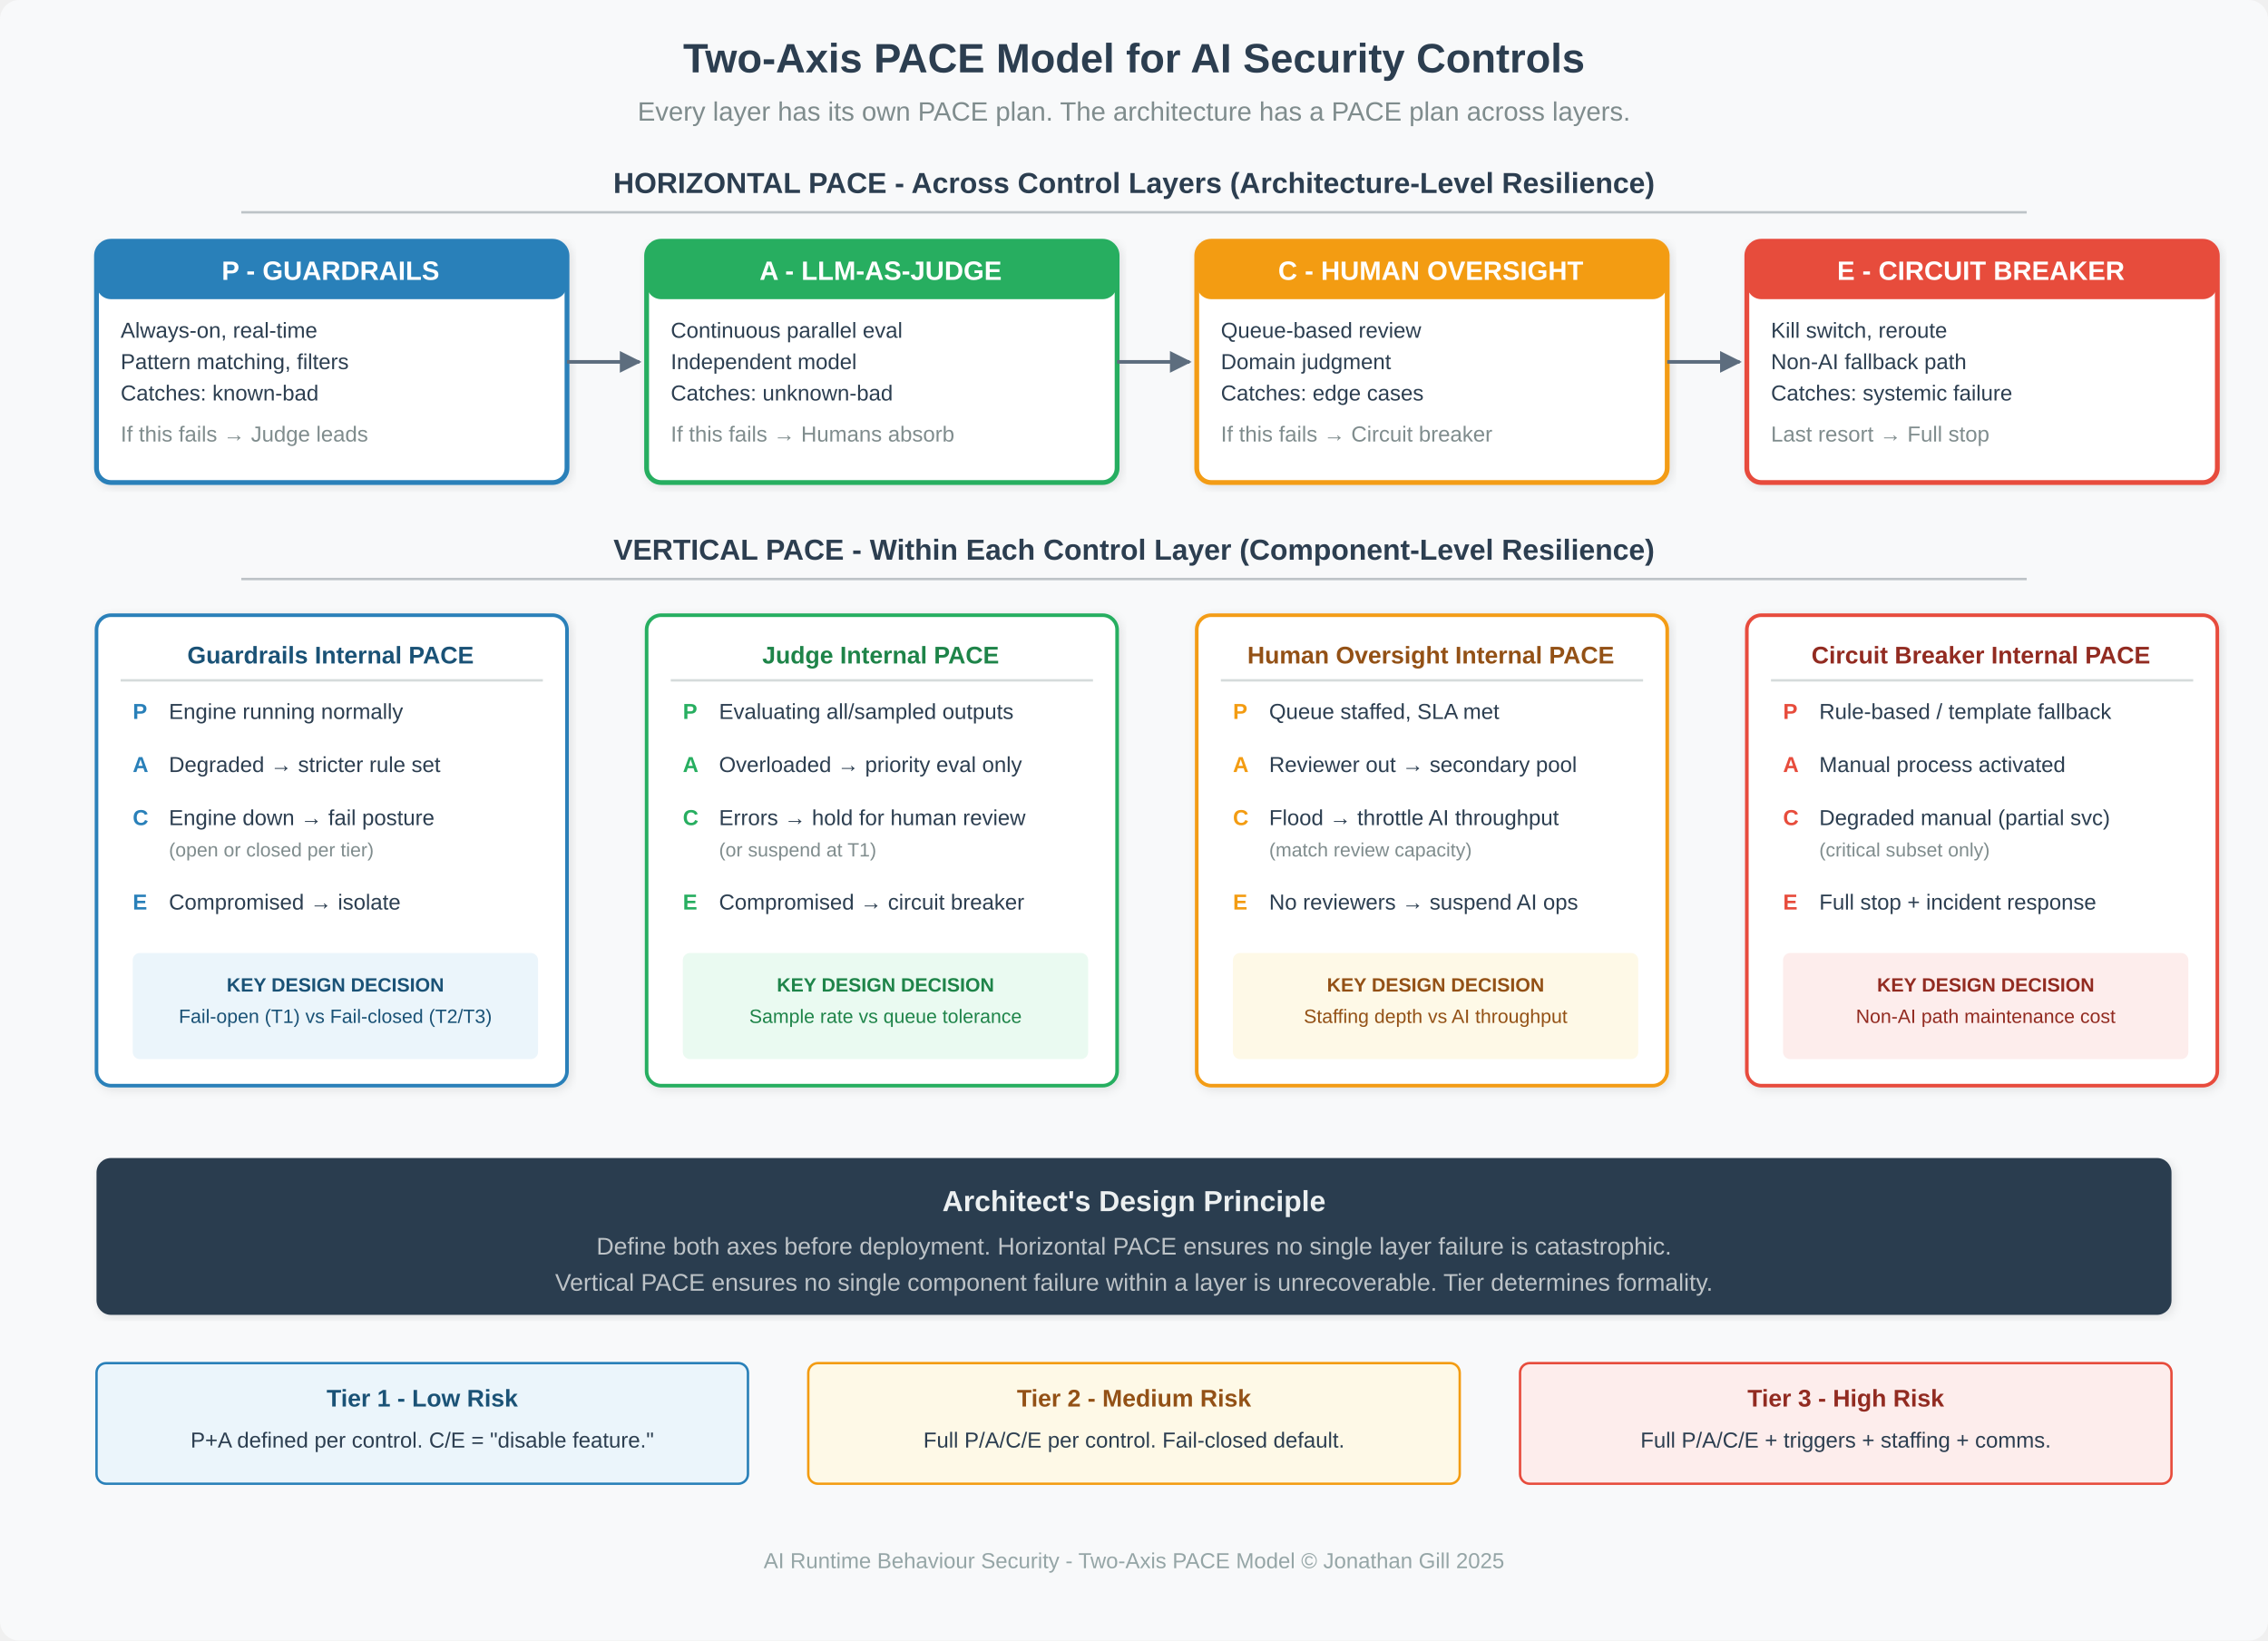
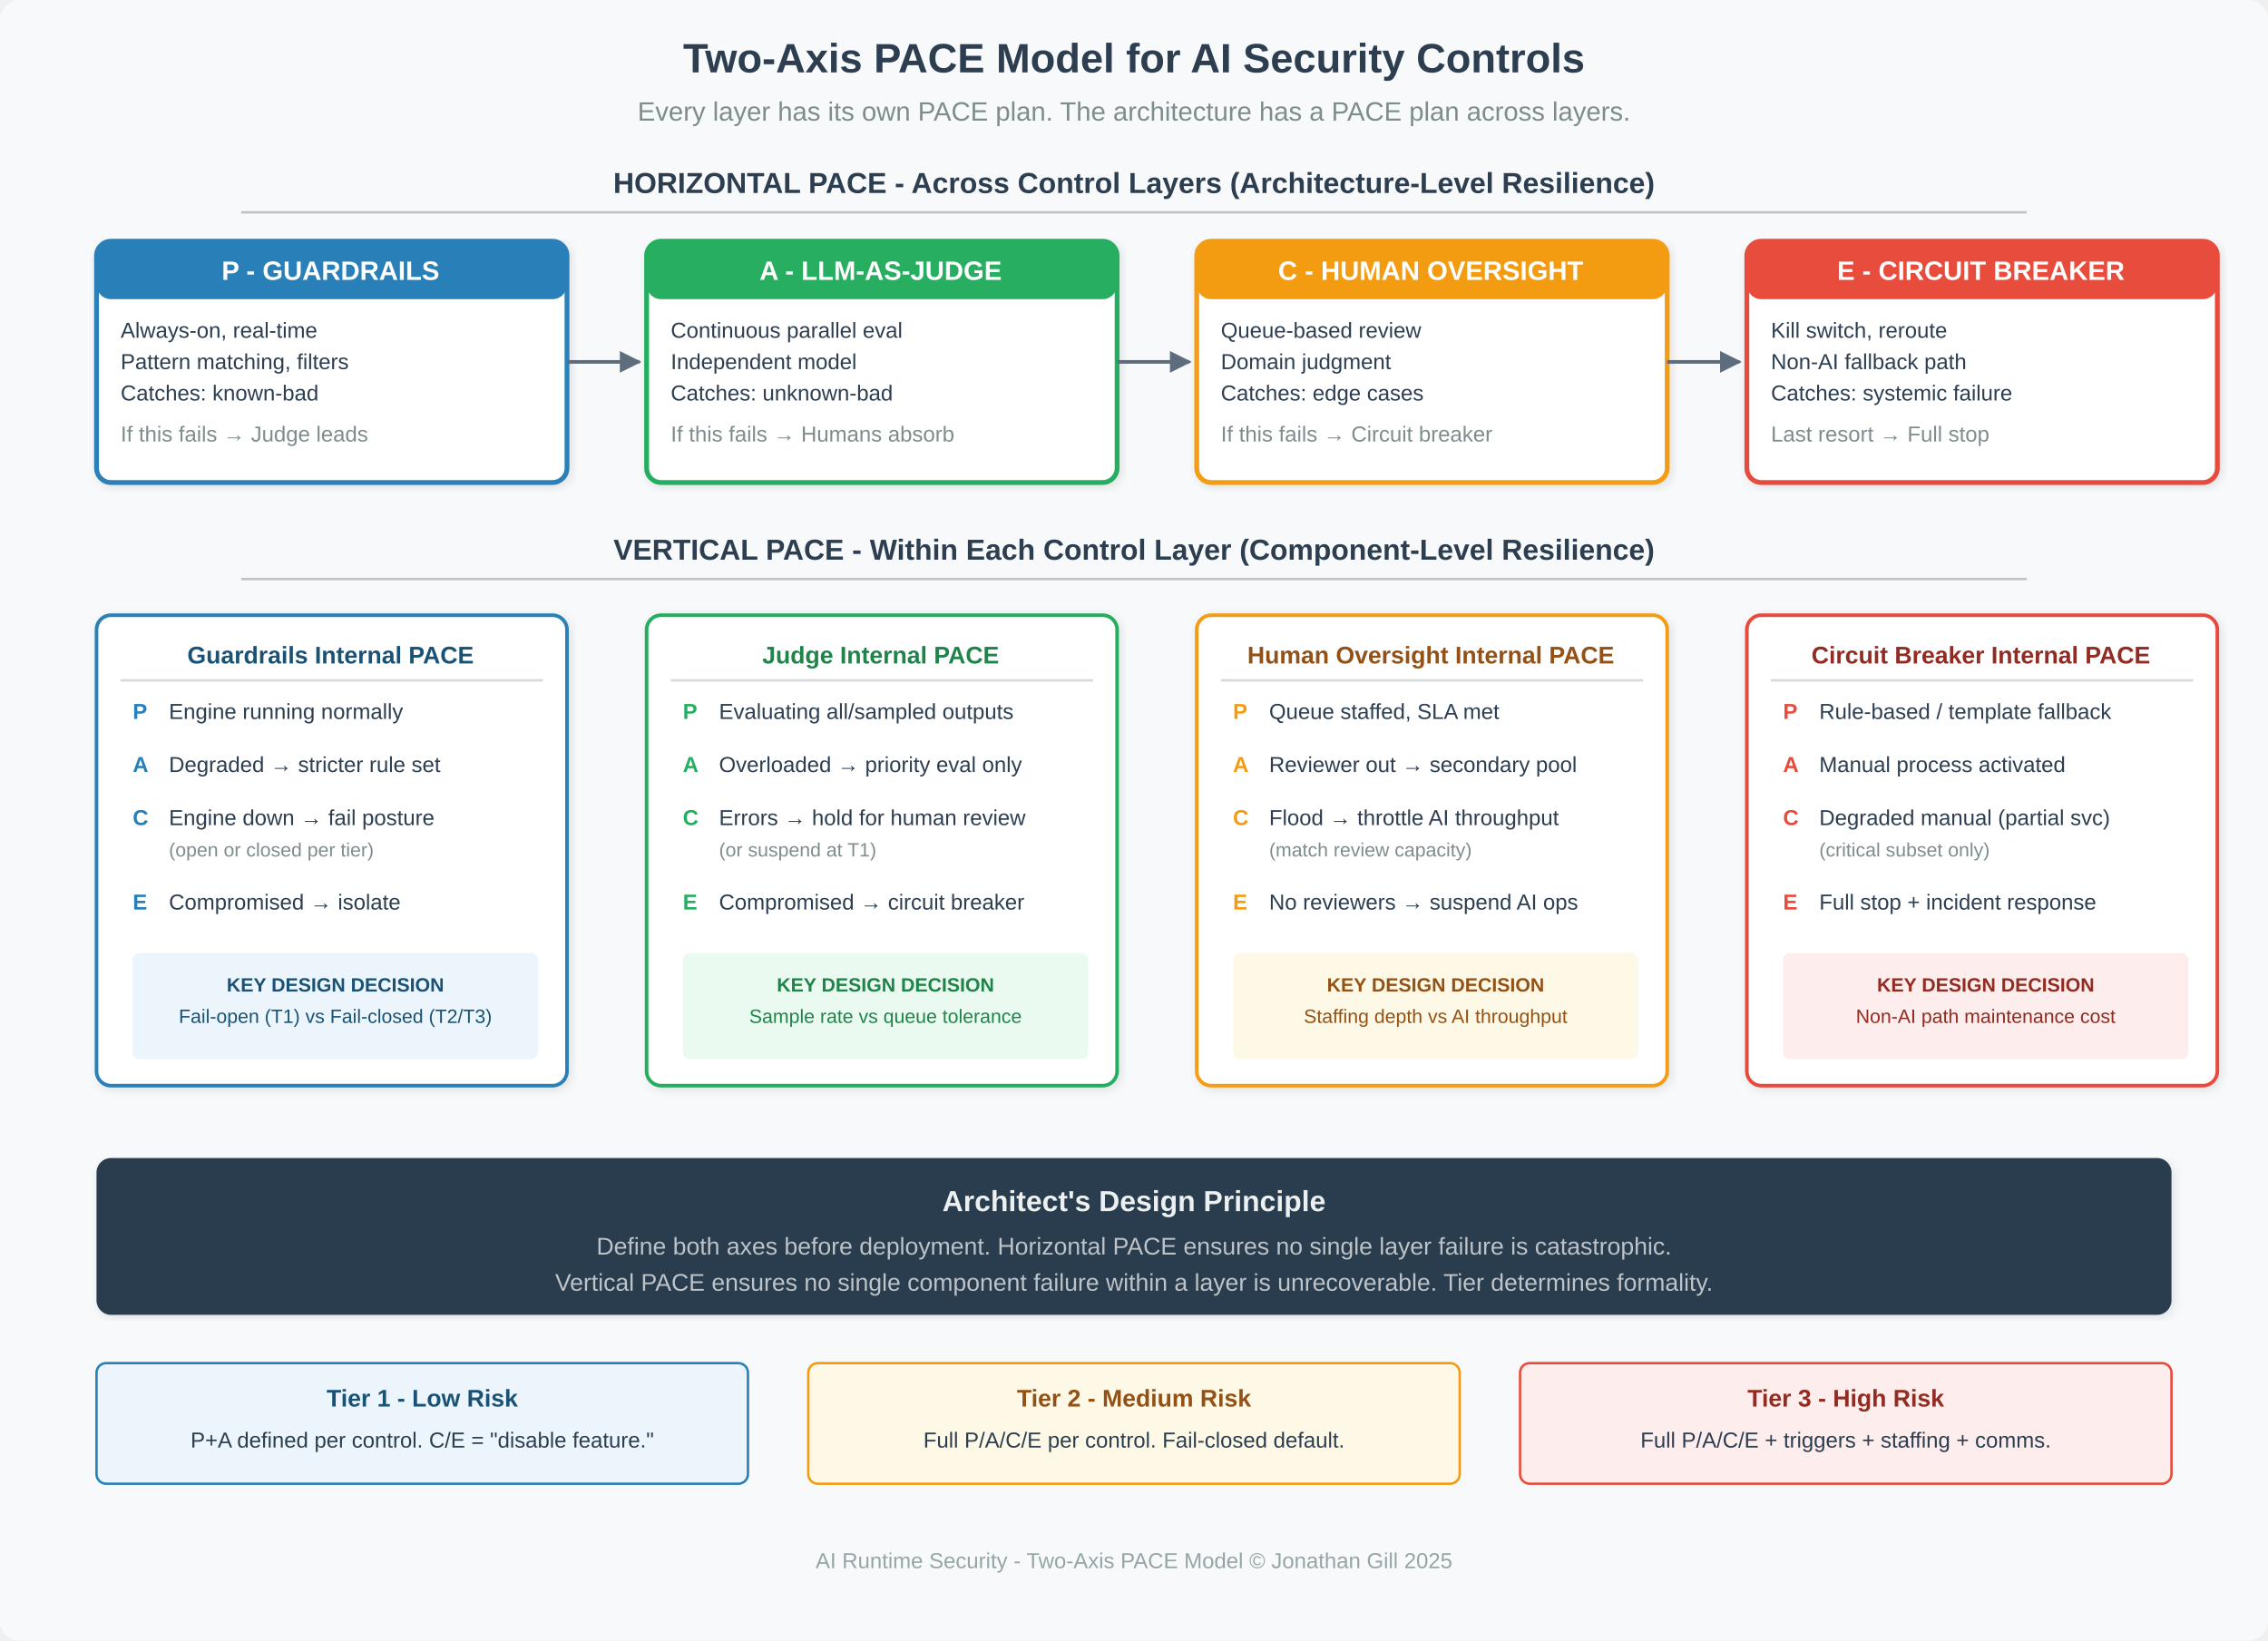
<svg xmlns="http://www.w3.org/2000/svg" width="940" height="680" viewBox="0 0 940 680" font-family="Arial, Helvetica, sans-serif">
  <defs>
    <filter id="shadow" x="-2%" y="-2%" width="104%" height="106%">
      <feDropShadow dx="1" dy="1" stdDeviation="2" flood-opacity="0.1" />
    </filter>
    <marker id="arrow" viewBox="0 0 10 10" refX="9" refY="5" markerWidth="6" markerHeight="6" orient="auto">
      <path d="M 0 0 L 10 5 L 0 10 z" fill="#5d6d7e" />
    </marker>
    <marker id="arrowDown" viewBox="0 0 10 10" refX="5" refY="9" markerWidth="6" markerHeight="6" orient="auto">
      <path d="M 0 0 L 10 5 L 0 10 z" fill="#5d6d7e" />
    </marker>
  </defs>
  <rect width="940" height="680" fill="#f8f9fa" rx="8" />
  <text x="470" y="30" text-anchor="middle" font-size="17" font-weight="bold" fill="#2c3e50">Two-Axis PACE Model for AI Security Controls</text>
  <text x="470" y="50" text-anchor="middle" font-size="11" fill="#7f8c8d">Every layer has its own PACE plan. The architecture has a PACE plan across layers.</text>
  <text x="470" y="80" text-anchor="middle" font-size="12" font-weight="bold" fill="#2c3e50">HORIZONTAL PACE - Across Control Layers (Architecture-Level Resilience)</text>
  <line x1="100" y1="88" x2="840" y2="88" stroke="#bdc3c7" stroke-width="1" />
  <rect x="40" y="100" width="195" height="100" rx="6" fill="#fff" stroke="#2980b9" stroke-width="2" filter="url(#shadow)" />
  <rect x="40" y="100" width="195" height="24" rx="6" fill="#2980b9" />
  <text x="137" y="116" text-anchor="middle" font-size="11" font-weight="bold" fill="#fff">P - GUARDRAILS</text>
  <text x="50" y="140" font-size="9" fill="#2c3e50">Always-on, real-time</text>
  <text x="50" y="153" font-size="9" fill="#2c3e50">Pattern matching, filters</text>
  <text x="50" y="166" font-size="9" fill="#2c3e50">Catches: known-bad</text>
  <text x="50" y="183" font-size="9" fill="#7f8c8d">If this fails → Judge leads</text>
  <line x1="235" y1="150" x2="265" y2="150" stroke="#5d6d7e" stroke-width="1.5" marker-end="url(#arrow)" />
  <rect x="268" y="100" width="195" height="100" rx="6" fill="#fff" stroke="#27ae60" stroke-width="2" filter="url(#shadow)" />
  <rect x="268" y="100" width="195" height="24" rx="6" fill="#27ae60" />
  <text x="365" y="116" text-anchor="middle" font-size="11" font-weight="bold" fill="#fff">A - LLM-AS-JUDGE</text>
  <text x="278" y="140" font-size="9" fill="#2c3e50">Continuous parallel eval</text>
  <text x="278" y="153" font-size="9" fill="#2c3e50">Independent model</text>
  <text x="278" y="166" font-size="9" fill="#2c3e50">Catches: unknown-bad</text>
  <text x="278" y="183" font-size="9" fill="#7f8c8d">If this fails → Humans absorb</text>
  <line x1="463" y1="150" x2="493" y2="150" stroke="#5d6d7e" stroke-width="1.5" marker-end="url(#arrow)" />
  <rect x="496" y="100" width="195" height="100" rx="6" fill="#fff" stroke="#f39c12" stroke-width="2" filter="url(#shadow)" />
  <rect x="496" y="100" width="195" height="24" rx="6" fill="#f39c12" />
  <text x="593" y="116" text-anchor="middle" font-size="11" font-weight="bold" fill="#fff">C - HUMAN OVERSIGHT</text>
  <text x="506" y="140" font-size="9" fill="#2c3e50">Queue-based review</text>
  <text x="506" y="153" font-size="9" fill="#2c3e50">Domain judgment</text>
  <text x="506" y="166" font-size="9" fill="#2c3e50">Catches: edge cases</text>
  <text x="506" y="183" font-size="9" fill="#7f8c8d">If this fails → Circuit breaker</text>
  <line x1="691" y1="150" x2="721" y2="150" stroke="#5d6d7e" stroke-width="1.5" marker-end="url(#arrow)" />
  <rect x="724" y="100" width="195" height="100" rx="6" fill="#fff" stroke="#e74c3c" stroke-width="2" filter="url(#shadow)" />
  <rect x="724" y="100" width="195" height="24" rx="6" fill="#e74c3c" />
  <text x="821" y="116" text-anchor="middle" font-size="11" font-weight="bold" fill="#fff">E - CIRCUIT BREAKER</text>
  <text x="734" y="140" font-size="9" fill="#2c3e50">Kill switch, reroute</text>
  <text x="734" y="153" font-size="9" fill="#2c3e50">Non-AI fallback path</text>
  <text x="734" y="166" font-size="9" fill="#2c3e50">Catches: systemic failure</text>
  <text x="734" y="183" font-size="9" fill="#7f8c8d">Last resort → Full stop</text>
  <text x="470" y="232" text-anchor="middle" font-size="12" font-weight="bold" fill="#2c3e50">VERTICAL PACE - Within Each Control Layer (Component-Level Resilience)</text>
  <line x1="100" y1="240" x2="840" y2="240" stroke="#bdc3c7" stroke-width="1" />
  <rect x="40" y="255" width="195" height="195" rx="6" fill="#fff" stroke="#2980b9" stroke-width="1.5" filter="url(#shadow)" />
  <text x="137" y="275" text-anchor="middle" font-size="10" font-weight="bold" fill="#1a5276">Guardrails Internal PACE</text>
  <line x1="50" y1="282" x2="225" y2="282" stroke="#d5dbdb" stroke-width="1" />
  <text x="55" y="298" font-size="9" font-weight="bold" fill="#2980b9">P</text>
  <text x="70" y="298" font-size="9" fill="#2c3e50">Engine running normally</text>
  <text x="55" y="320" font-size="9" font-weight="bold" fill="#2980b9">A</text>
  <text x="70" y="320" font-size="9" fill="#2c3e50">Degraded → stricter rule set</text>
  <text x="55" y="342" font-size="9" font-weight="bold" fill="#2980b9">C</text>
  <text x="70" y="342" font-size="9" fill="#2c3e50">Engine down → fail posture</text>
  <text x="70" y="355" font-size="8" fill="#7f8c8d">(open or closed per tier)</text>
  <text x="55" y="377" font-size="9" font-weight="bold" fill="#2980b9">E</text>
  <text x="70" y="377" font-size="9" fill="#2c3e50">Compromised → isolate</text>
  <rect x="55" y="395" width="168" height="44" rx="3" fill="#ebf5fb" />
  <text x="139" y="411" text-anchor="middle" font-size="8" font-weight="bold" fill="#1a5276">KEY DESIGN DECISION</text>
  <text x="139" y="424" text-anchor="middle" font-size="8" fill="#1a5276">Fail-open (T1) vs Fail-closed (T2/T3)</text>
  <rect x="268" y="255" width="195" height="195" rx="6" fill="#fff" stroke="#27ae60" stroke-width="1.5" filter="url(#shadow)" />
  <text x="365" y="275" text-anchor="middle" font-size="10" font-weight="bold" fill="#1e8449">Judge Internal PACE</text>
  <line x1="278" y1="282" x2="453" y2="282" stroke="#d5dbdb" stroke-width="1" />
  <text x="283" y="298" font-size="9" font-weight="bold" fill="#27ae60">P</text>
  <text x="298" y="298" font-size="9" fill="#2c3e50">Evaluating all/sampled outputs</text>
  <text x="283" y="320" font-size="9" font-weight="bold" fill="#27ae60">A</text>
  <text x="298" y="320" font-size="9" fill="#2c3e50">Overloaded → priority eval only</text>
  <text x="283" y="342" font-size="9" font-weight="bold" fill="#27ae60">C</text>
  <text x="298" y="342" font-size="9" fill="#2c3e50">Errors → hold for human review</text>
  <text x="298" y="355" font-size="8" fill="#7f8c8d">(or suspend at T1)</text>
  <text x="283" y="377" font-size="9" font-weight="bold" fill="#27ae60">E</text>
  <text x="298" y="377" font-size="9" fill="#2c3e50">Compromised → circuit breaker</text>
  <rect x="283" y="395" width="168" height="44" rx="3" fill="#eafaf1" />
  <text x="367" y="411" text-anchor="middle" font-size="8" font-weight="bold" fill="#1e8449">KEY DESIGN DECISION</text>
  <text x="367" y="424" text-anchor="middle" font-size="8" fill="#1e8449">Sample rate vs queue tolerance</text>
  <rect x="496" y="255" width="195" height="195" rx="6" fill="#fff" stroke="#f39c12" stroke-width="1.5" filter="url(#shadow)" />
  <text x="593" y="275" text-anchor="middle" font-size="10" font-weight="bold" fill="#935116">Human Oversight Internal PACE</text>
  <line x1="506" y1="282" x2="681" y2="282" stroke="#d5dbdb" stroke-width="1" />
  <text x="511" y="298" font-size="9" font-weight="bold" fill="#f39c12">P</text>
  <text x="526" y="298" font-size="9" fill="#2c3e50">Queue staffed, SLA met</text>
  <text x="511" y="320" font-size="9" font-weight="bold" fill="#f39c12">A</text>
  <text x="526" y="320" font-size="9" fill="#2c3e50">Reviewer out → secondary pool</text>
  <text x="511" y="342" font-size="9" font-weight="bold" fill="#f39c12">C</text>
  <text x="526" y="342" font-size="9" fill="#2c3e50">Flood → throttle AI throughput</text>
  <text x="526" y="355" font-size="8" fill="#7f8c8d">(match review capacity)</text>
  <text x="511" y="377" font-size="9" font-weight="bold" fill="#f39c12">E</text>
  <text x="526" y="377" font-size="9" fill="#2c3e50">No reviewers → suspend AI ops</text>
  <rect x="511" y="395" width="168" height="44" rx="3" fill="#fef9e7" />
  <text x="595" y="411" text-anchor="middle" font-size="8" font-weight="bold" fill="#935116">KEY DESIGN DECISION</text>
  <text x="595" y="424" text-anchor="middle" font-size="8" fill="#935116">Staffing depth vs AI throughput</text>
  <rect x="724" y="255" width="195" height="195" rx="6" fill="#fff" stroke="#e74c3c" stroke-width="1.5" filter="url(#shadow)" />
  <text x="821" y="275" text-anchor="middle" font-size="10" font-weight="bold" fill="#922b21">Circuit Breaker Internal PACE</text>
  <line x1="734" y1="282" x2="909" y2="282" stroke="#d5dbdb" stroke-width="1" />
  <text x="739" y="298" font-size="9" font-weight="bold" fill="#e74c3c">P</text>
  <text x="754" y="298" font-size="9" fill="#2c3e50">Rule-based / template fallback</text>
  <text x="739" y="320" font-size="9" font-weight="bold" fill="#e74c3c">A</text>
  <text x="754" y="320" font-size="9" fill="#2c3e50">Manual process activated</text>
  <text x="739" y="342" font-size="9" font-weight="bold" fill="#e74c3c">C</text>
  <text x="754" y="342" font-size="9" fill="#2c3e50">Degraded manual (partial svc)</text>
  <text x="754" y="355" font-size="8" fill="#7f8c8d">(critical subset only)</text>
  <text x="739" y="377" font-size="9" font-weight="bold" fill="#e74c3c">E</text>
  <text x="754" y="377" font-size="9" fill="#2c3e50">Full stop + incident response</text>
  <rect x="739" y="395" width="168" height="44" rx="3" fill="#fdedec" />
  <text x="823" y="411" text-anchor="middle" font-size="8" font-weight="bold" fill="#922b21">KEY DESIGN DECISION</text>
  <text x="823" y="424" text-anchor="middle" font-size="8" fill="#922b21">Non-AI path maintenance cost</text>
  <rect x="40" y="480" width="860" height="65" rx="6" fill="#2c3e50" filter="url(#shadow)" />
  <text x="470" y="502" text-anchor="middle" font-size="12" font-weight="bold" fill="#ecf0f1">Architect's Design Principle</text>
  <text x="470" y="520" text-anchor="middle" font-size="10" fill="#bdc3c7">Define both axes before deployment. Horizontal PACE ensures no single layer failure is catastrophic.</text>
  <text x="470" y="535" text-anchor="middle" font-size="10" fill="#bdc3c7">Vertical PACE ensures no single component failure within a layer is unrecoverable. Tier determines formality.</text>
  <rect x="40" y="565" width="270" height="50" rx="4" fill="#ebf5fb" stroke="#2980b9" stroke-width="1" />
  <text x="175" y="583" text-anchor="middle" font-size="10" font-weight="bold" fill="#1a5276">Tier 1 - Low Risk</text>
  <text x="175" y="600" text-anchor="middle" font-size="9" fill="#2c3e50">P+A defined per control. C/E = "disable feature."</text>
  <rect x="335" y="565" width="270" height="50" rx="4" fill="#fef9e7" stroke="#f39c12" stroke-width="1" />
  <text x="470" y="583" text-anchor="middle" font-size="10" font-weight="bold" fill="#935116">Tier 2 - Medium Risk</text>
  <text x="470" y="600" text-anchor="middle" font-size="9" fill="#2c3e50">Full P/A/C/E per control. Fail-closed default.</text>
  <rect x="630" y="565" width="270" height="50" rx="4" fill="#fdedec" stroke="#e74c3c" stroke-width="1" />
  <text x="765" y="583" text-anchor="middle" font-size="10" font-weight="bold" fill="#922b21">Tier 3 - High Risk</text>
  <text x="765" y="600" text-anchor="middle" font-size="9" fill="#2c3e50">Full P/A/C/E + triggers + staffing + comms.</text>
-   <text x="470" y="650" text-anchor="middle" font-size="9" fill="#95a5a6">AI Runtime Behaviour Security - Two-Axis PACE Model © Jonathan Gill 2025</text>
+   <text x="470" y="650" text-anchor="middle" font-size="9" fill="#95a5a6">AI Runtime Security - Two-Axis PACE Model © Jonathan Gill 2025</text>
</svg>
